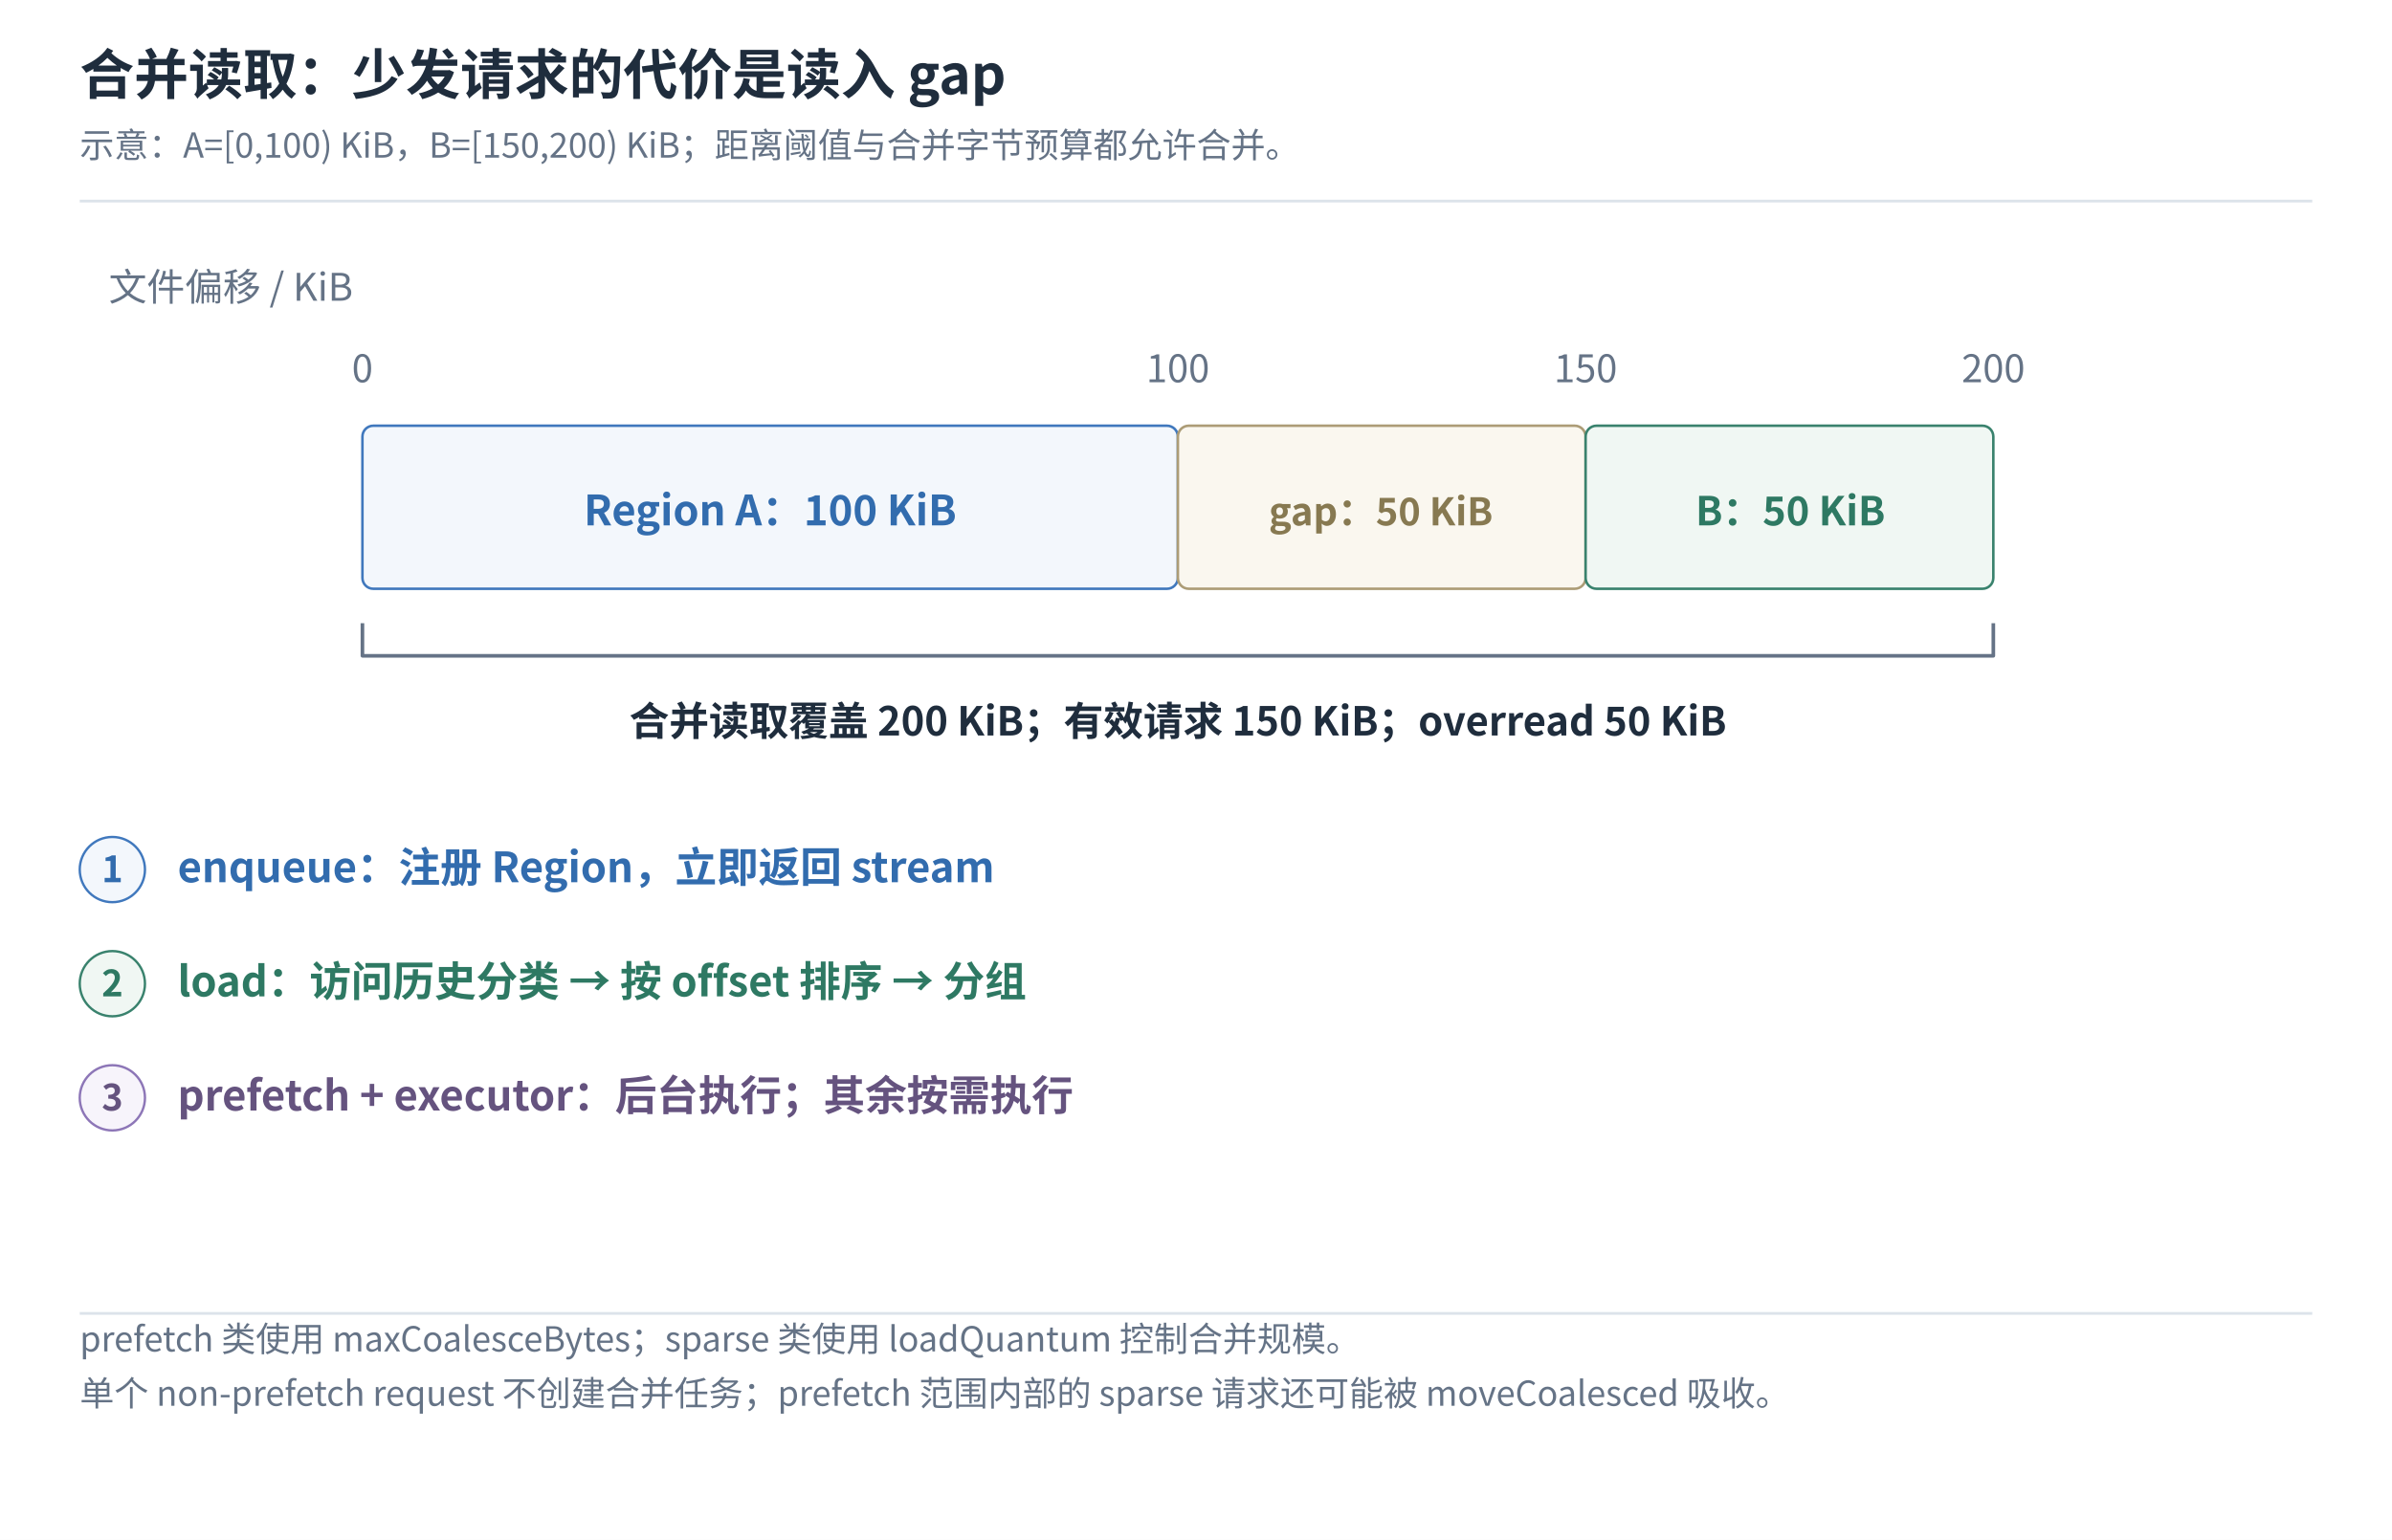
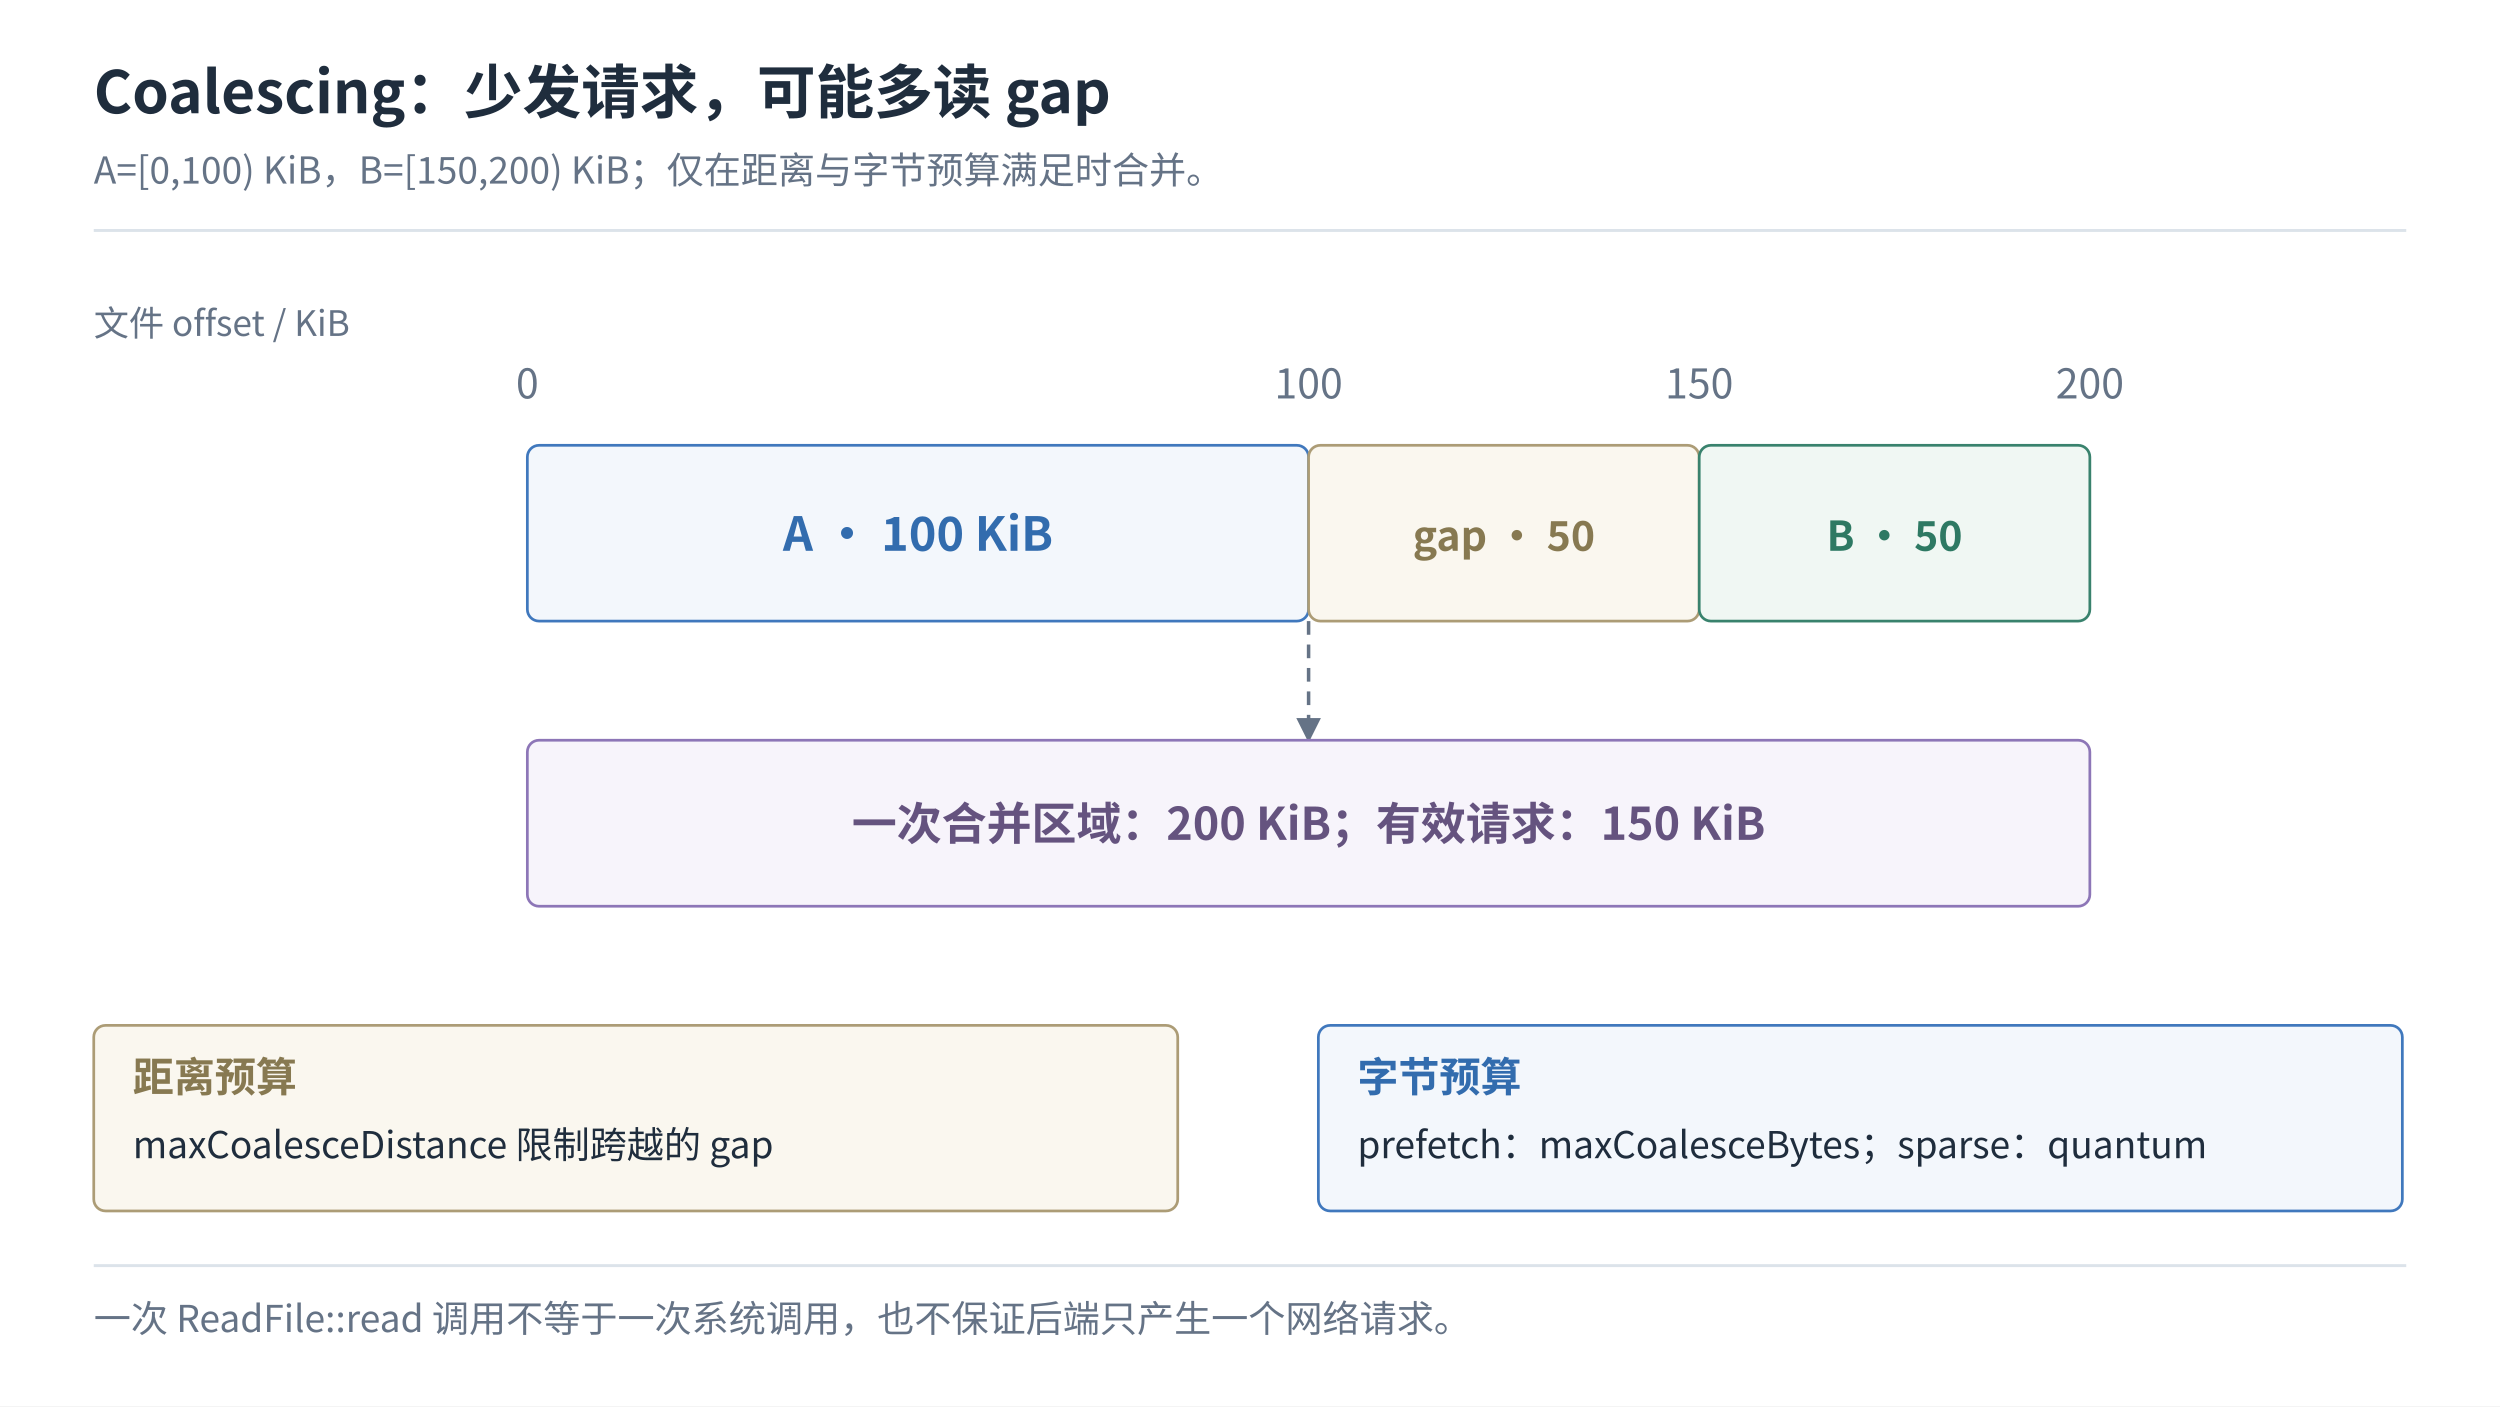
- <svg xmlns="http://www.w3.org/2000/svg" width="1320" height="850" viewBox="0 0 1320 850">
+ <svg xmlns="http://www.w3.org/2000/svg" width="1280" height="720" viewBox="0 0 1280 720" role="img">
  <defs>
-     <marker id="arr-muted" markerUnits="userSpaceOnUse" markerWidth="11" markerHeight="11" refX="10" refY="5" orient="auto">
-       <path d="M0 0L10 5L0 10Z" fill="#657386" />
+     <marker id="arr-muted" viewBox="0 0 10 10" refX="9" refY="5" markerWidth="7" markerHeight="7" orient="auto-start-reverse">
+       <path d="M 0 0 L 10 5 L 0 10 z" fill="#657386" />
    </marker>
-     <marker id="arr-blue" markerUnits="userSpaceOnUse" markerWidth="11" markerHeight="11" refX="10" refY="5" orient="auto">
-       <path d="M0 0L10 5L0 10Z" fill="#4078bd" />
+     <marker id="arr-blue" viewBox="0 0 10 10" refX="9" refY="5" markerWidth="7" markerHeight="7" orient="auto-start-reverse">
+       <path d="M 0 0 L 10 5 L 0 10 z" fill="#4078bd" />
    </marker>
-     <marker id="arr-green" markerUnits="userSpaceOnUse" markerWidth="11" markerHeight="11" refX="10" refY="5" orient="auto">
-       <path d="M0 0L10 5L0 10Z" fill="#39826d" />
+     <marker id="arr-green" viewBox="0 0 10 10" refX="9" refY="5" markerWidth="7" markerHeight="7" orient="auto-start-reverse">
+       <path d="M 0 0 L 10 5 L 0 10 z" fill="#39826d" />
    </marker>
-     <marker id="arr-purple" markerUnits="userSpaceOnUse" markerWidth="11" markerHeight="11" refX="10" refY="5" orient="auto">
-       <path d="M0 0L10 5L0 10Z" fill="#8d76b7" />
+     <marker id="arr-purple" viewBox="0 0 10 10" refX="9" refY="5" markerWidth="7" markerHeight="7" orient="auto-start-reverse">
+       <path d="M 0 0 L 10 5 L 0 10 z" fill="#8d76b7" />
    </marker>
-     <marker id="arr-warm" markerUnits="userSpaceOnUse" markerWidth="11" markerHeight="11" refX="10" refY="5" orient="auto">
-       <path d="M0 0L10 5L0 10Z" fill="#ac9c76" />
+     <marker id="arr-warm" viewBox="0 0 10 10" refX="9" refY="5" markerWidth="7" markerHeight="7" orient="auto-start-reverse">
+       <path d="M 0 0 L 10 5 L 0 10 z" fill="#ac9c76" />
    </marker>
-     <marker id="arr-red" markerUnits="userSpaceOnUse" markerWidth="11" markerHeight="11" refX="10" refY="5" orient="auto">
-       <path d="M0 0L10 5L0 10Z" fill="#a95f64" />
+     <marker id="arr-red" viewBox="0 0 10 10" refX="9" refY="5" markerWidth="7" markerHeight="7" orient="auto-start-reverse">
+       <path d="M 0 0 L 10 5 L 0 10 z" fill="#a95f64" />
    </marker>
  </defs>
-   <rect x="0" y="0" width="1320" height="850" rx="0" fill="#fff" stroke="none" stroke-width="0" />
-   <text x="44" y="52" font-family="Noto Sans CJK SC, Noto Sans SC, Arial, sans-serif" font-size="30" font-weight="700" text-anchor="start" fill="#1f2d3d">合并读取：少发请求的代价是读入 gap</text>
-   <text x="44" y="87" font-family="Noto Sans CJK SC, Noto Sans SC, Arial, sans-serif" font-size="19" font-weight="400" text-anchor="start" fill="#657386">示意：A=[0,100) KiB，B=[150,200) KiB；距离阈值与合并字节预算都允许合并。</text>
-   <path d="M44 111L1276 111" fill="none" stroke="#dce3ea" stroke-width="1.5" stroke-linejoin="round" />
-   <text x="60" y="166" font-family="Noto Sans CJK SC, Noto Sans SC, Arial, sans-serif" font-size="21" font-weight="400" text-anchor="start" fill="#657386">文件偏移 / KiB</text>
-   <text x="200" y="211" font-family="Noto Sans CJK SC, Noto Sans SC, Arial, sans-serif" font-size="21" font-weight="400" text-anchor="middle" fill="#657386">0</text>
-   <text x="650" y="211" font-family="Noto Sans CJK SC, Noto Sans SC, Arial, sans-serif" font-size="21" font-weight="400" text-anchor="middle" fill="#657386">100</text>
-   <text x="875" y="211" font-family="Noto Sans CJK SC, Noto Sans SC, Arial, sans-serif" font-size="21" font-weight="400" text-anchor="middle" fill="#657386">150</text>
-   <text x="1100" y="211" font-family="Noto Sans CJK SC, Noto Sans SC, Arial, sans-serif" font-size="21" font-weight="400" text-anchor="middle" fill="#657386">200</text>
-   <rect x="200" y="235" width="450" height="90" rx="6" fill="#f3f7fc" stroke="#4078bd" stroke-width="1.4" />
-   <text x="425" y="290" font-family="Noto Sans CJK SC, Noto Sans SC, Arial, sans-serif" font-size="23" font-weight="700" text-anchor="middle" fill="#326cae">Region A：100 KiB</text>
-   <rect x="650" y="235" width="225" height="90" rx="6" fill="#faf7ef" stroke="#ac9c76" stroke-width="1.4" />
-   <text x="762" y="290" font-family="Noto Sans CJK SC, Noto Sans SC, Arial, sans-serif" font-size="21" font-weight="700" text-anchor="middle" fill="#877951">gap：50 KiB</text>
-   <rect x="875" y="235" width="225" height="90" rx="6" fill="#f0f7f3" stroke="#39826d" stroke-width="1.4" />
-   <text x="988" y="290" font-family="Noto Sans CJK SC, Noto Sans SC, Arial, sans-serif" font-size="22" font-weight="700" text-anchor="middle" fill="#2e7963">B：50 KiB</text>
-   <path d="M200 344V362H1100V344" fill="none" stroke="#657386" stroke-width="2" stroke-linejoin="round" />
-   <text x="650" y="406" font-family="Noto Sans CJK SC, Noto Sans SC, Arial, sans-serif" font-size="22" font-weight="700" text-anchor="middle" fill="#1f2d3d">合并读取覆盖 200 KiB；有效请求 150 KiB；overread 50 KiB</text>
-   <circle cx="62" cy="480" r="18" fill="#f3f7fc" stroke="#4078bd" stroke-width="1.3" />
-   <text x="62" y="487" font-family="Noto Sans CJK SC, Noto Sans SC, Arial, sans-serif" font-size="20" font-weight="700" text-anchor="middle" fill="#326cae">1</text>
-   <text x="98" y="487" font-family="Noto Sans CJK SC, Noto Sans SC, Arial, sans-serif" font-size="23" font-weight="700" text-anchor="start" fill="#326cae">enqueue：注册 Region，立即返回 stream</text>
-   <circle cx="62" cy="543" r="18" fill="#f0f7f3" stroke="#39826d" stroke-width="1.3" />
-   <text x="62" y="550" font-family="Noto Sans CJK SC, Noto Sans SC, Arial, sans-serif" font-size="20" font-weight="700" text-anchor="middle" fill="#2e7963">2</text>
-   <text x="98" y="550" font-family="Noto Sans CJK SC, Noto Sans SC, Arial, sans-serif" font-size="23" font-weight="700" text-anchor="start" fill="#2e7963">load：访问历史分类 → 按 offset 排序 → 分组</text>
-   <circle cx="62" cy="606" r="18" fill="#f7f4fb" stroke="#8d76b7" stroke-width="1.3" />
-   <text x="62" y="613" font-family="Noto Sans CJK SC, Noto Sans SC, Arial, sans-serif" font-size="20" font-weight="700" text-anchor="middle" fill="#65537f">3</text>
-   <text x="98" y="613" font-family="Noto Sans CJK SC, Noto Sans SC, Arial, sans-serif" font-size="23" font-weight="700" text-anchor="start" fill="#65537f">prefetch + executor：后台执行；其余按需执行</text>
-   <path d="M44 725L1276 725" fill="none" stroke="#dce3ea" stroke-width="1.5" stroke-linejoin="round" />
-   <text x="44" y="746" font-family="Noto Sans CJK SC, Noto Sans SC, Arial, sans-serif" font-size="19" font-weight="400" text-anchor="start" fill="#657386">prefetch 类使用 maxCoalesceBytes；sparse 类使用 loadQuantum 控制合并规模。</text>
-   <text x="44" y="776" font-family="Noto Sans CJK SC, Noto Sans SC, Arial, sans-serif" font-size="19" font-weight="400" text-anchor="start" fill="#657386">单个 non-prefetch request 不创建合并任务；prefetch 范围内部的 sparse 请求还可能被 moveCoalesced 吸收。</text>
+   <rect width="1280" height="720" fill="white" />
+   <text x="48" y="58" font-family="Noto Sans SC, Noto Sans CJK SC, Inter, Arial, sans-serif" font-size="30" fill="#1f2d3d" font-weight="600" text-anchor="start">Coalescing：少发请求，可能多读 gap</text>
+   <text x="48" y="94" font-family="Noto Sans SC, Noto Sans CJK SC, Inter, Arial, sans-serif" font-size="19" fill="#657386" font-weight="400" text-anchor="start">A=[0,100) KiB，B=[150,200) KiB；仅在距离与字节预算满足时合并。</text>
+   <line x1="48" y1="118" x2="1232" y2="118" stroke="#dce3ea" stroke-width="1.5" />
+   <text x="48" y="172" font-family="Noto Sans SC, Noto Sans CJK SC, Inter, Arial, sans-serif" font-size="18" fill="#657386" font-weight="400" text-anchor="start">文件 offset / KiB</text>
+   <text x="270" y="204" font-family="Noto Sans SC, Noto Sans CJK SC, Inter, Arial, sans-serif" font-size="21" fill="#657386" font-weight="400" text-anchor="middle">0</text>
+   <text x="670" y="204" font-family="Noto Sans SC, Noto Sans CJK SC, Inter, Arial, sans-serif" font-size="21" fill="#657386" font-weight="400" text-anchor="middle">100</text>
+   <text x="870" y="204" font-family="Noto Sans SC, Noto Sans CJK SC, Inter, Arial, sans-serif" font-size="21" fill="#657386" font-weight="400" text-anchor="middle">150</text>
+   <text x="1070" y="204" font-family="Noto Sans SC, Noto Sans CJK SC, Inter, Arial, sans-serif" font-size="21" fill="#657386" font-weight="400" text-anchor="middle">200</text>
+   <rect x="270" y="228" width="400" height="90" rx="6" fill="#f3f7fc" stroke="#4078bd" stroke-width="1.4" />
+   <text x="470" y="282" font-family="Noto Sans SC, Noto Sans CJK SC, Inter, Arial, sans-serif" font-size="24" fill="#326cae" font-weight="600" text-anchor="middle">A · 100 KiB</text>
+   <rect x="670" y="228" width="200" height="90" rx="6" fill="#faf7ef" stroke="#ac9c76" stroke-width="1.4" />
+   <text x="770" y="282" font-family="Noto Sans SC, Noto Sans CJK SC, Inter, Arial, sans-serif" font-size="21" fill="#877951" font-weight="600" text-anchor="middle">gap · 50</text>
+   <rect x="870" y="228" width="200" height="90" rx="6" fill="#f0f7f3" stroke="#39826d" stroke-width="1.4" />
+   <text x="970" y="282" font-family="Noto Sans SC, Noto Sans CJK SC, Inter, Arial, sans-serif" font-size="21" fill="#2e7963" font-weight="600" text-anchor="middle">B · 50</text>
+   <polyline points="670,318 670,379" fill="none" stroke="#657386" stroke-width="1.8" stroke-dasharray="7 5" marker-end="url(#arr-muted)" />
+   <rect x="270" y="379" width="800" height="85" rx="6" fill="#f7f4fb" stroke="#8d76b7" stroke-width="1.4" />
+   <text x="670" y="430" font-family="Noto Sans SC, Noto Sans CJK SC, Inter, Arial, sans-serif" font-size="23" fill="#65537f" font-weight="600" text-anchor="middle">一次合并区域：200 KiB；有效请求：150 KiB</text>
+   <g class="card">
+     <rect x="48" y="525" width="555" height="95" rx="6" fill="#faf7ef" stroke="#ac9c76" stroke-width="1.4" />
+     <text x="68" y="559" font-family="Noto Sans SC, Noto Sans CJK SC, Inter, Arial, sans-serif" font-size="21" fill="#877951" font-weight="600" text-anchor="start">距离预算</text>
+     <text x="68" y="593" font-family="Noto Sans SC, Noto Sans CJK SC, Inter, Arial, sans-serif" font-size="19" fill="#1f2d3d" font-weight="400" text-anchor="start">maxCoalesceDistance 限制跨越的 gap</text>
+   </g>
+   <g class="card">
+     <rect x="675" y="525" width="555" height="95" rx="6" fill="#f3f7fc" stroke="#4078bd" stroke-width="1.4" />
+     <text x="695" y="559" font-family="Noto Sans SC, Noto Sans CJK SC, Inter, Arial, sans-serif" font-size="21" fill="#326cae" font-weight="600" text-anchor="start">字节预算</text>
+     <text x="695" y="593" font-family="Noto Sans SC, Noto Sans CJK SC, Inter, Arial, sans-serif" font-size="19" fill="#1f2d3d" font-weight="400" text-anchor="start">prefetch：maxCoalesceBytes；sparse：quantum</text>
+   </g>
+   <line x1="48" y1="648" x2="1232" y2="648" stroke="#dce3ea" stroke-width="1.5" />
+   <text x="48" y="682" font-family="Noto Sans SC, Noto Sans CJK SC, Inter, Arial, sans-serif" font-size="19" fill="#657386" font-weight="400" text-anchor="start">一次 ReadFile::read 调用不等于一次系统调用，也不保证后端只产生一个网络请求。</text>
</svg>
